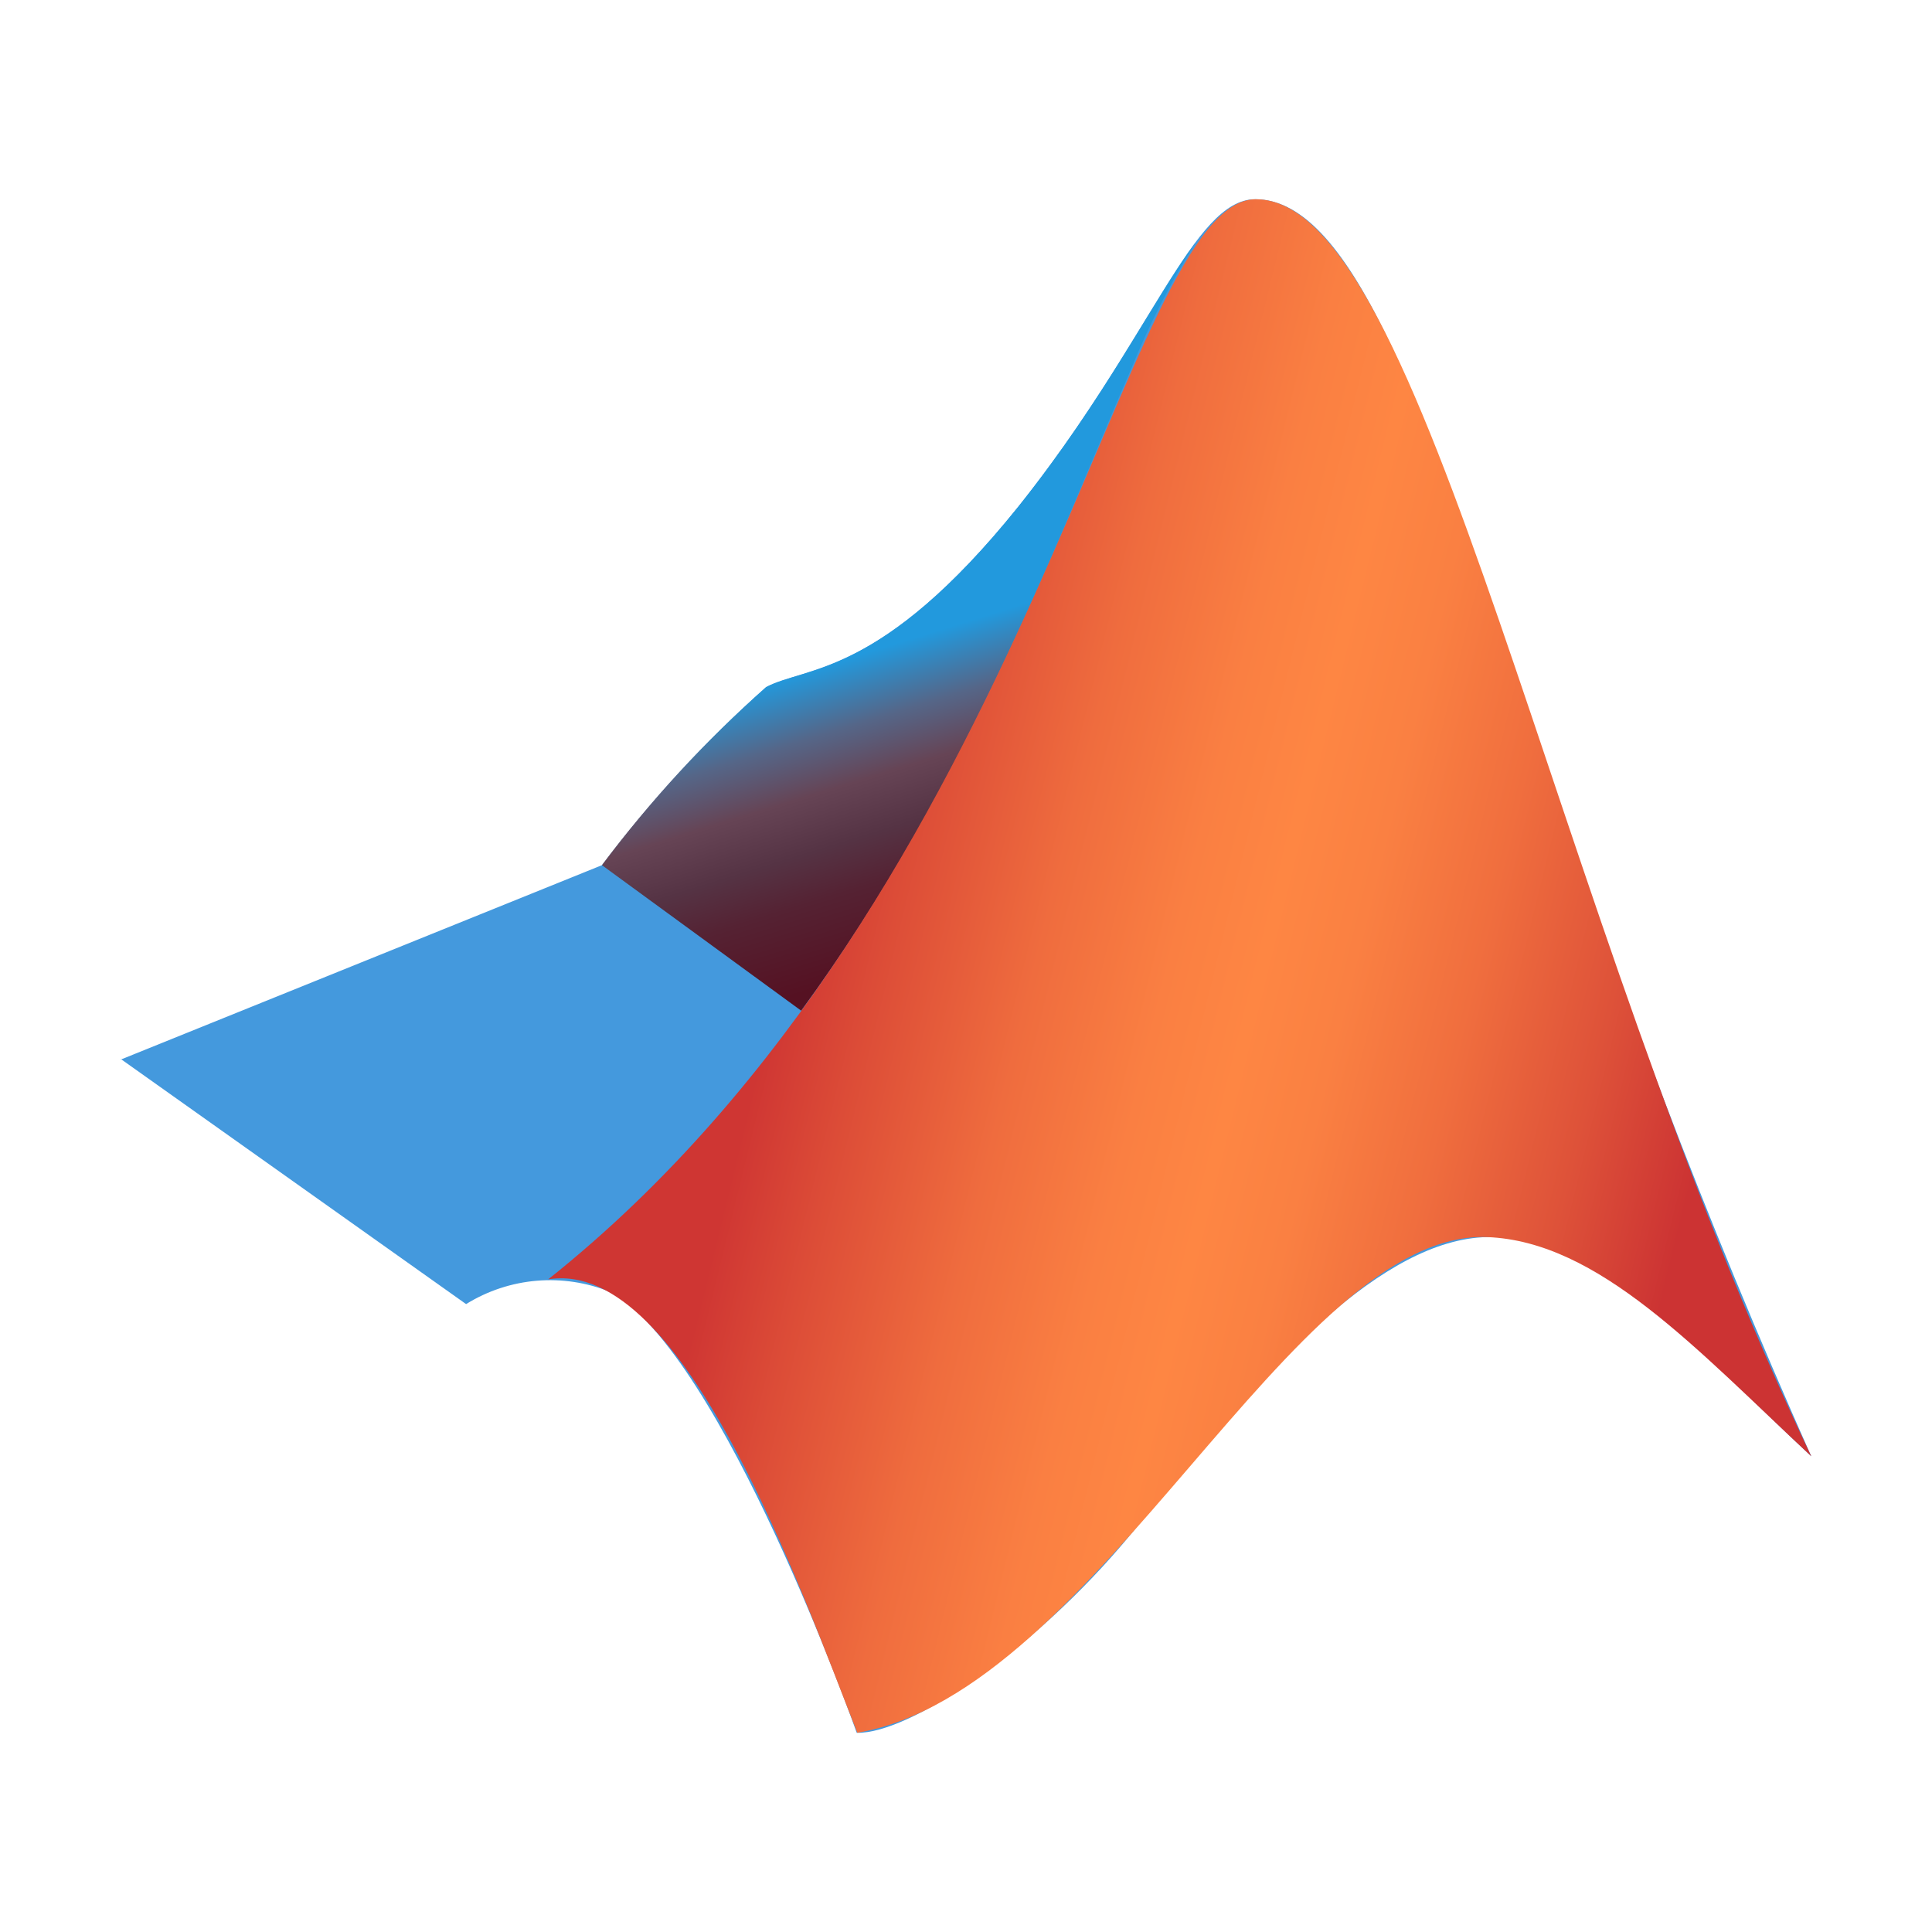
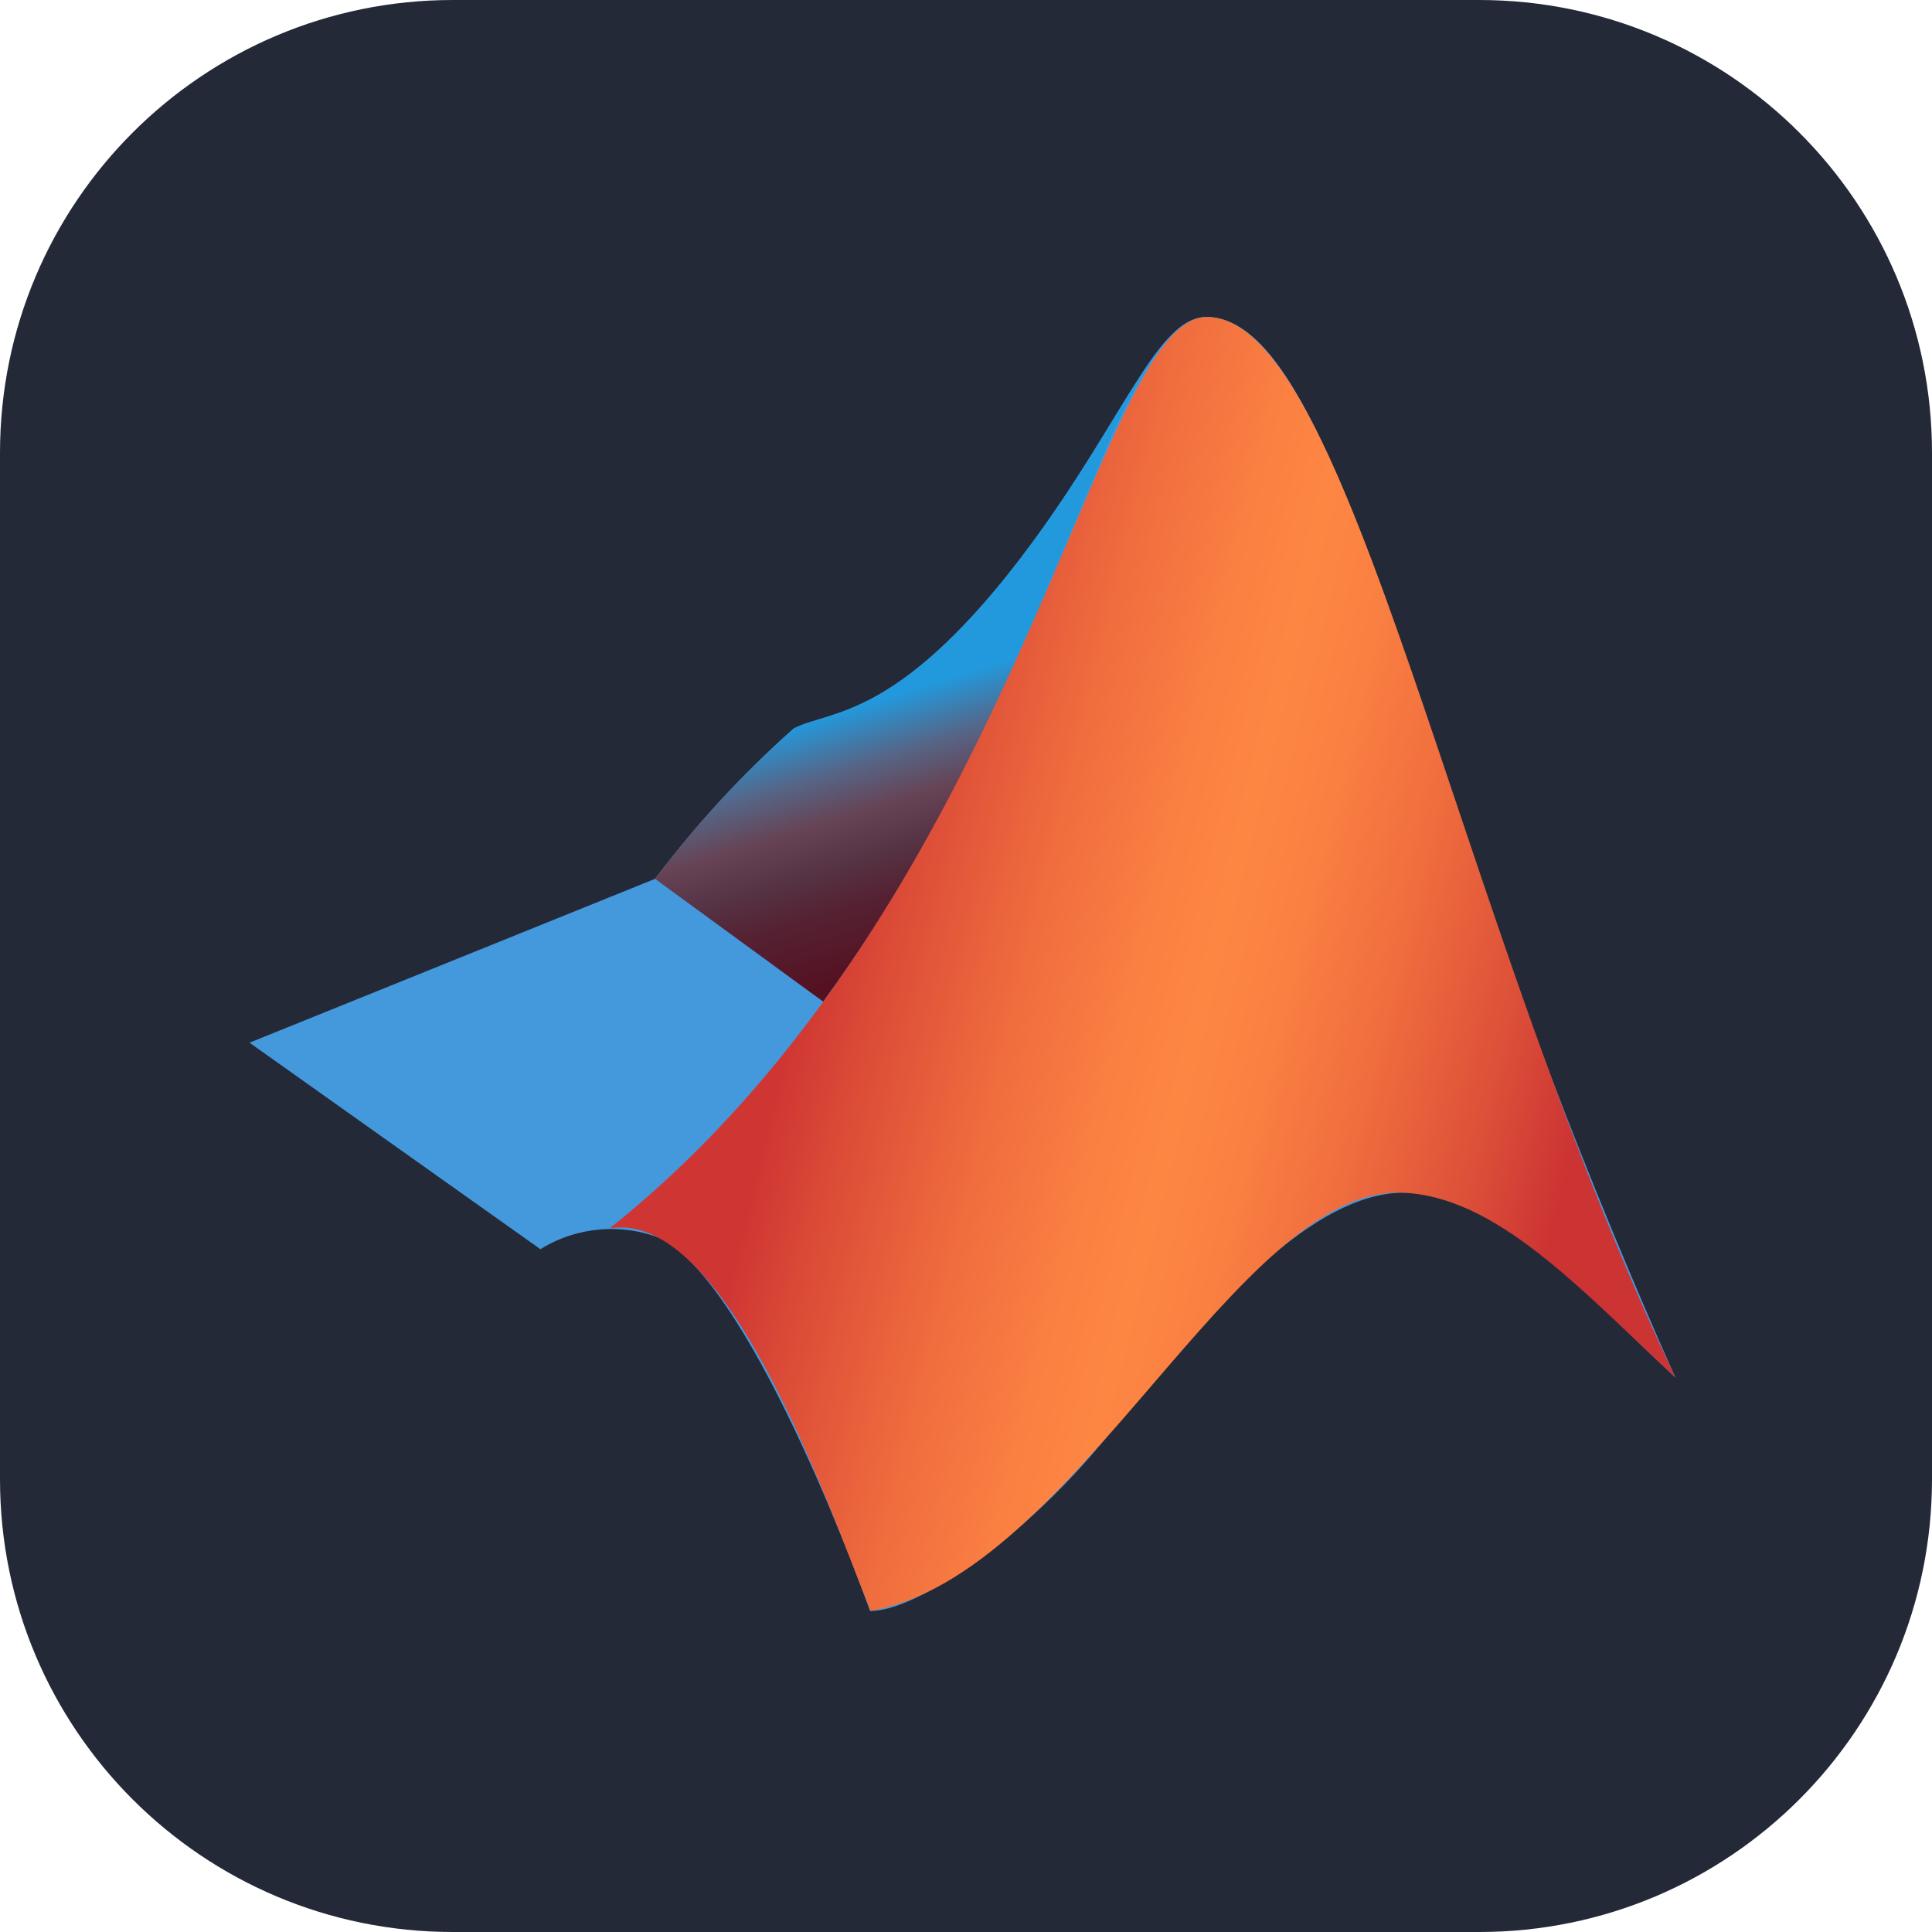
- <svg xmlns="http://www.w3.org/2000/svg" viewBox="0 0 32 32">
+ <svg xmlns="http://www.w3.org/2000/svg" width="256" height="256" fill="none">
+   <rect width="256" height="256" rx="60" fill="#242938" />
+   <path d="M33 138.187l53.797-21.735a139.754 139.754 0 0118.36-19.912c4.455-2.363 12.825-1.08 28.148-20.115C148.155 57.862 152.88 42 159.832 42c11.003 0 19.103 23.76 31.388 59.737a780.41 780.41 0 0030.779 80.798c-12.824-11.948-23.759-24.84-36.247-24.503-11.61.27-24.502 14.04-38.61 31.725-11.205 14.175-26.055 23.895-31.86 23.693 0 0-14.985-42.39-27.54-49.275a17.823 17.823 0 00-16.132 1.35L33 138.12v.067z" fill="#49D" />
+   <path d="M153.151 46.861c-4.522 6.075-9.99 17.213-19.845 29.565-15.322 19.035-23.625 17.753-28.147 20.115a132.804 132.804 0 00-18.36 19.913l22.275 16.267c18.9-25.785 29.025-53.73 36.922-71.82a91.756 91.756 0 017.155-14.04z" fill="url(#prefix__paint0_linear_601_132)" />
+   <path d="M159.9 42c-14.715 0-24.772 77.49-79.11 120.757 15.255-2.497 28.485 35.37 34.56 50.693 27-4.59 48.6-56.228 70.403-55.418 12.487.473 23.422 12.555 36.247 24.503C192.705 120.975 179.003 42 159.9 42z" fill="url(#prefix__paint1_linear_601_132)" />
  <defs>
-     <linearGradient id="prefix__a" x1="16.803" y1="16.631" x2="15.013" y2="22.411" gradientTransform="matrix(1 0 0 -1 0 32)" gradientUnits="userSpaceOnUse">
-       <stop offset="0" stop-color="#512" />
+     <linearGradient id="prefix__paint0_linear_601_132" x1="132.921" y1="123.467" x2="120.839" y2="84.452" gradientUnits="userSpaceOnUse">
+       <stop stop-color="#512" />
      <stop offset=".23" stop-color="#523" />
      <stop offset=".36" stop-color="#534" />
      <stop offset=".51" stop-color="#645" />
      <stop offset=".66" stop-color="#568" />
-       <stop offset=".84" stop-color="#29d" />
+       <stop offset=".84" stop-color="#29D" />
    </linearGradient>
-     <linearGradient id="prefix__b" x1="29.71" y1="18.983" x2="11.71" y2="14.563" gradientUnits="userSpaceOnUse">
-       <stop offset=".081" stop-color="#c33" />
-       <stop offset=".189" stop-color="#de5239" />
-       <stop offset=".313" stop-color="#f06e3e" />
-       <stop offset=".421" stop-color="#fa8042" />
-       <stop offset=".5" stop-color="#fe8643" />
-       <stop offset=".58" stop-color="#fa7f42" />
-       <stop offset=".696" stop-color="#ef6c3e" />
-       <stop offset=".833" stop-color="#dc4c37" />
-       <stop offset=".916" stop-color="#cf3633" />
+     <linearGradient id="prefix__paint1_linear_601_132" x1="220.043" y1="147.86" x2="98.543" y2="118.025" gradientUnits="userSpaceOnUse">
+       <stop offset=".081" stop-color="#C33" />
+       <stop offset=".189" stop-color="#DE5239" />
+       <stop offset=".313" stop-color="#F06E3E" />
+       <stop offset=".421" stop-color="#FA8042" />
+       <stop offset=".5" stop-color="#FE8643" />
+       <stop offset=".58" stop-color="#FA7F42" />
+       <stop offset=".696" stop-color="#EF6C3E" />
+       <stop offset=".833" stop-color="#DC4C37" />
+       <stop offset=".916" stop-color="#CF3633" />
    </linearGradient>
  </defs>
-   <path d="M2 17.55l7.97-3.22a20.7 20.7 0 012.72-2.95c.66-.35 1.9-.16 4.17-2.98 2.2-2.75 2.9-5.1 3.93-5.1 1.63 0 2.83 3.52 4.65 8.85A115.629 115.629 0 0030 24.12c-1.9-1.77-3.52-3.68-5.37-3.63-1.72.04-3.63 2.08-5.72 4.7-1.66 2.1-3.86 3.54-4.72 3.51 0 0-2.22-6.28-4.08-7.3a2.641 2.641 0 00-2.39.2L2 17.54z" fill="#49d" />
-   <path d="M19.8 4.02c-.67.9-1.48 2.55-2.94 4.38-2.27 2.82-3.5 2.63-4.17 2.98a19.674 19.674 0 00-2.72 2.95l3.3 2.41c2.8-3.82 4.3-7.96 5.47-10.64a13.579 13.579 0 011.06-2.08z" fill="url(#prefix__a)" />
-   <path d="M20.8 3.3c-2.18 0-3.67 11.48-11.72 17.89 2.26-.37 4.22 5.24 5.12 7.51 4-.68 7.2-8.33 10.43-8.21 1.85.07 3.47 1.86 5.37 3.63C25.66 15 23.63 3.3 20.8 3.3z" fill="url(#prefix__b)" />
</svg>
